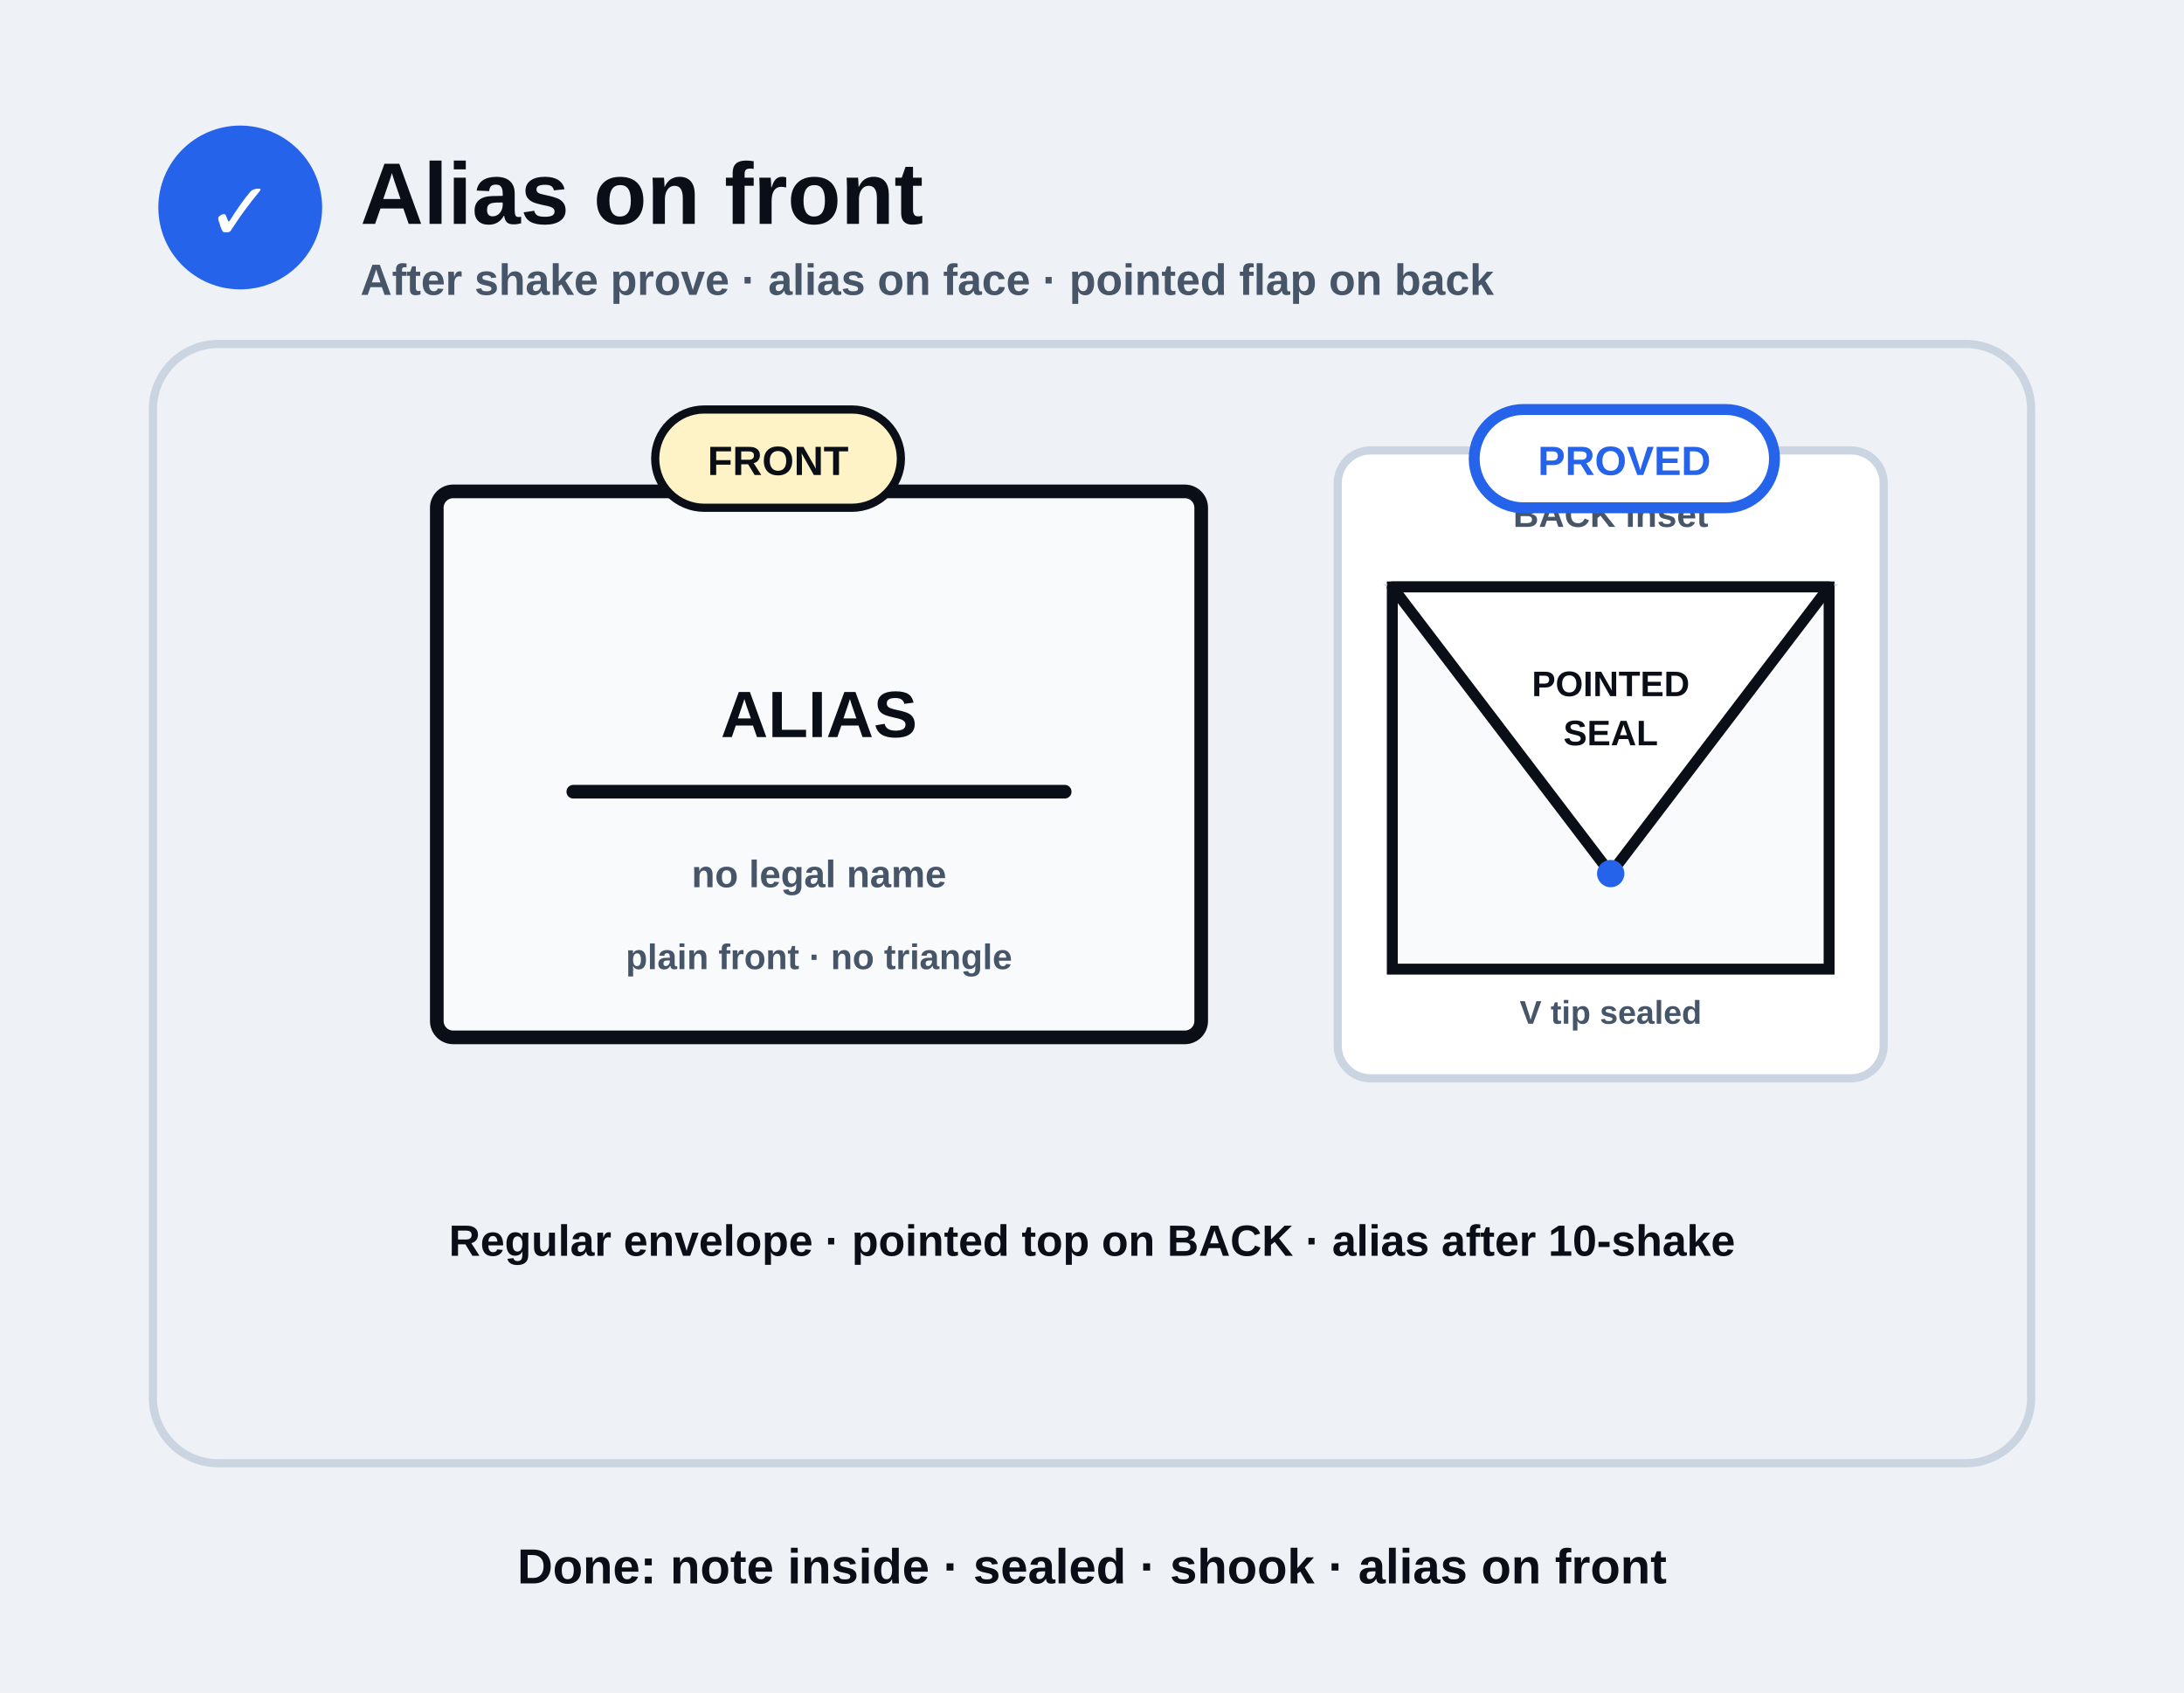
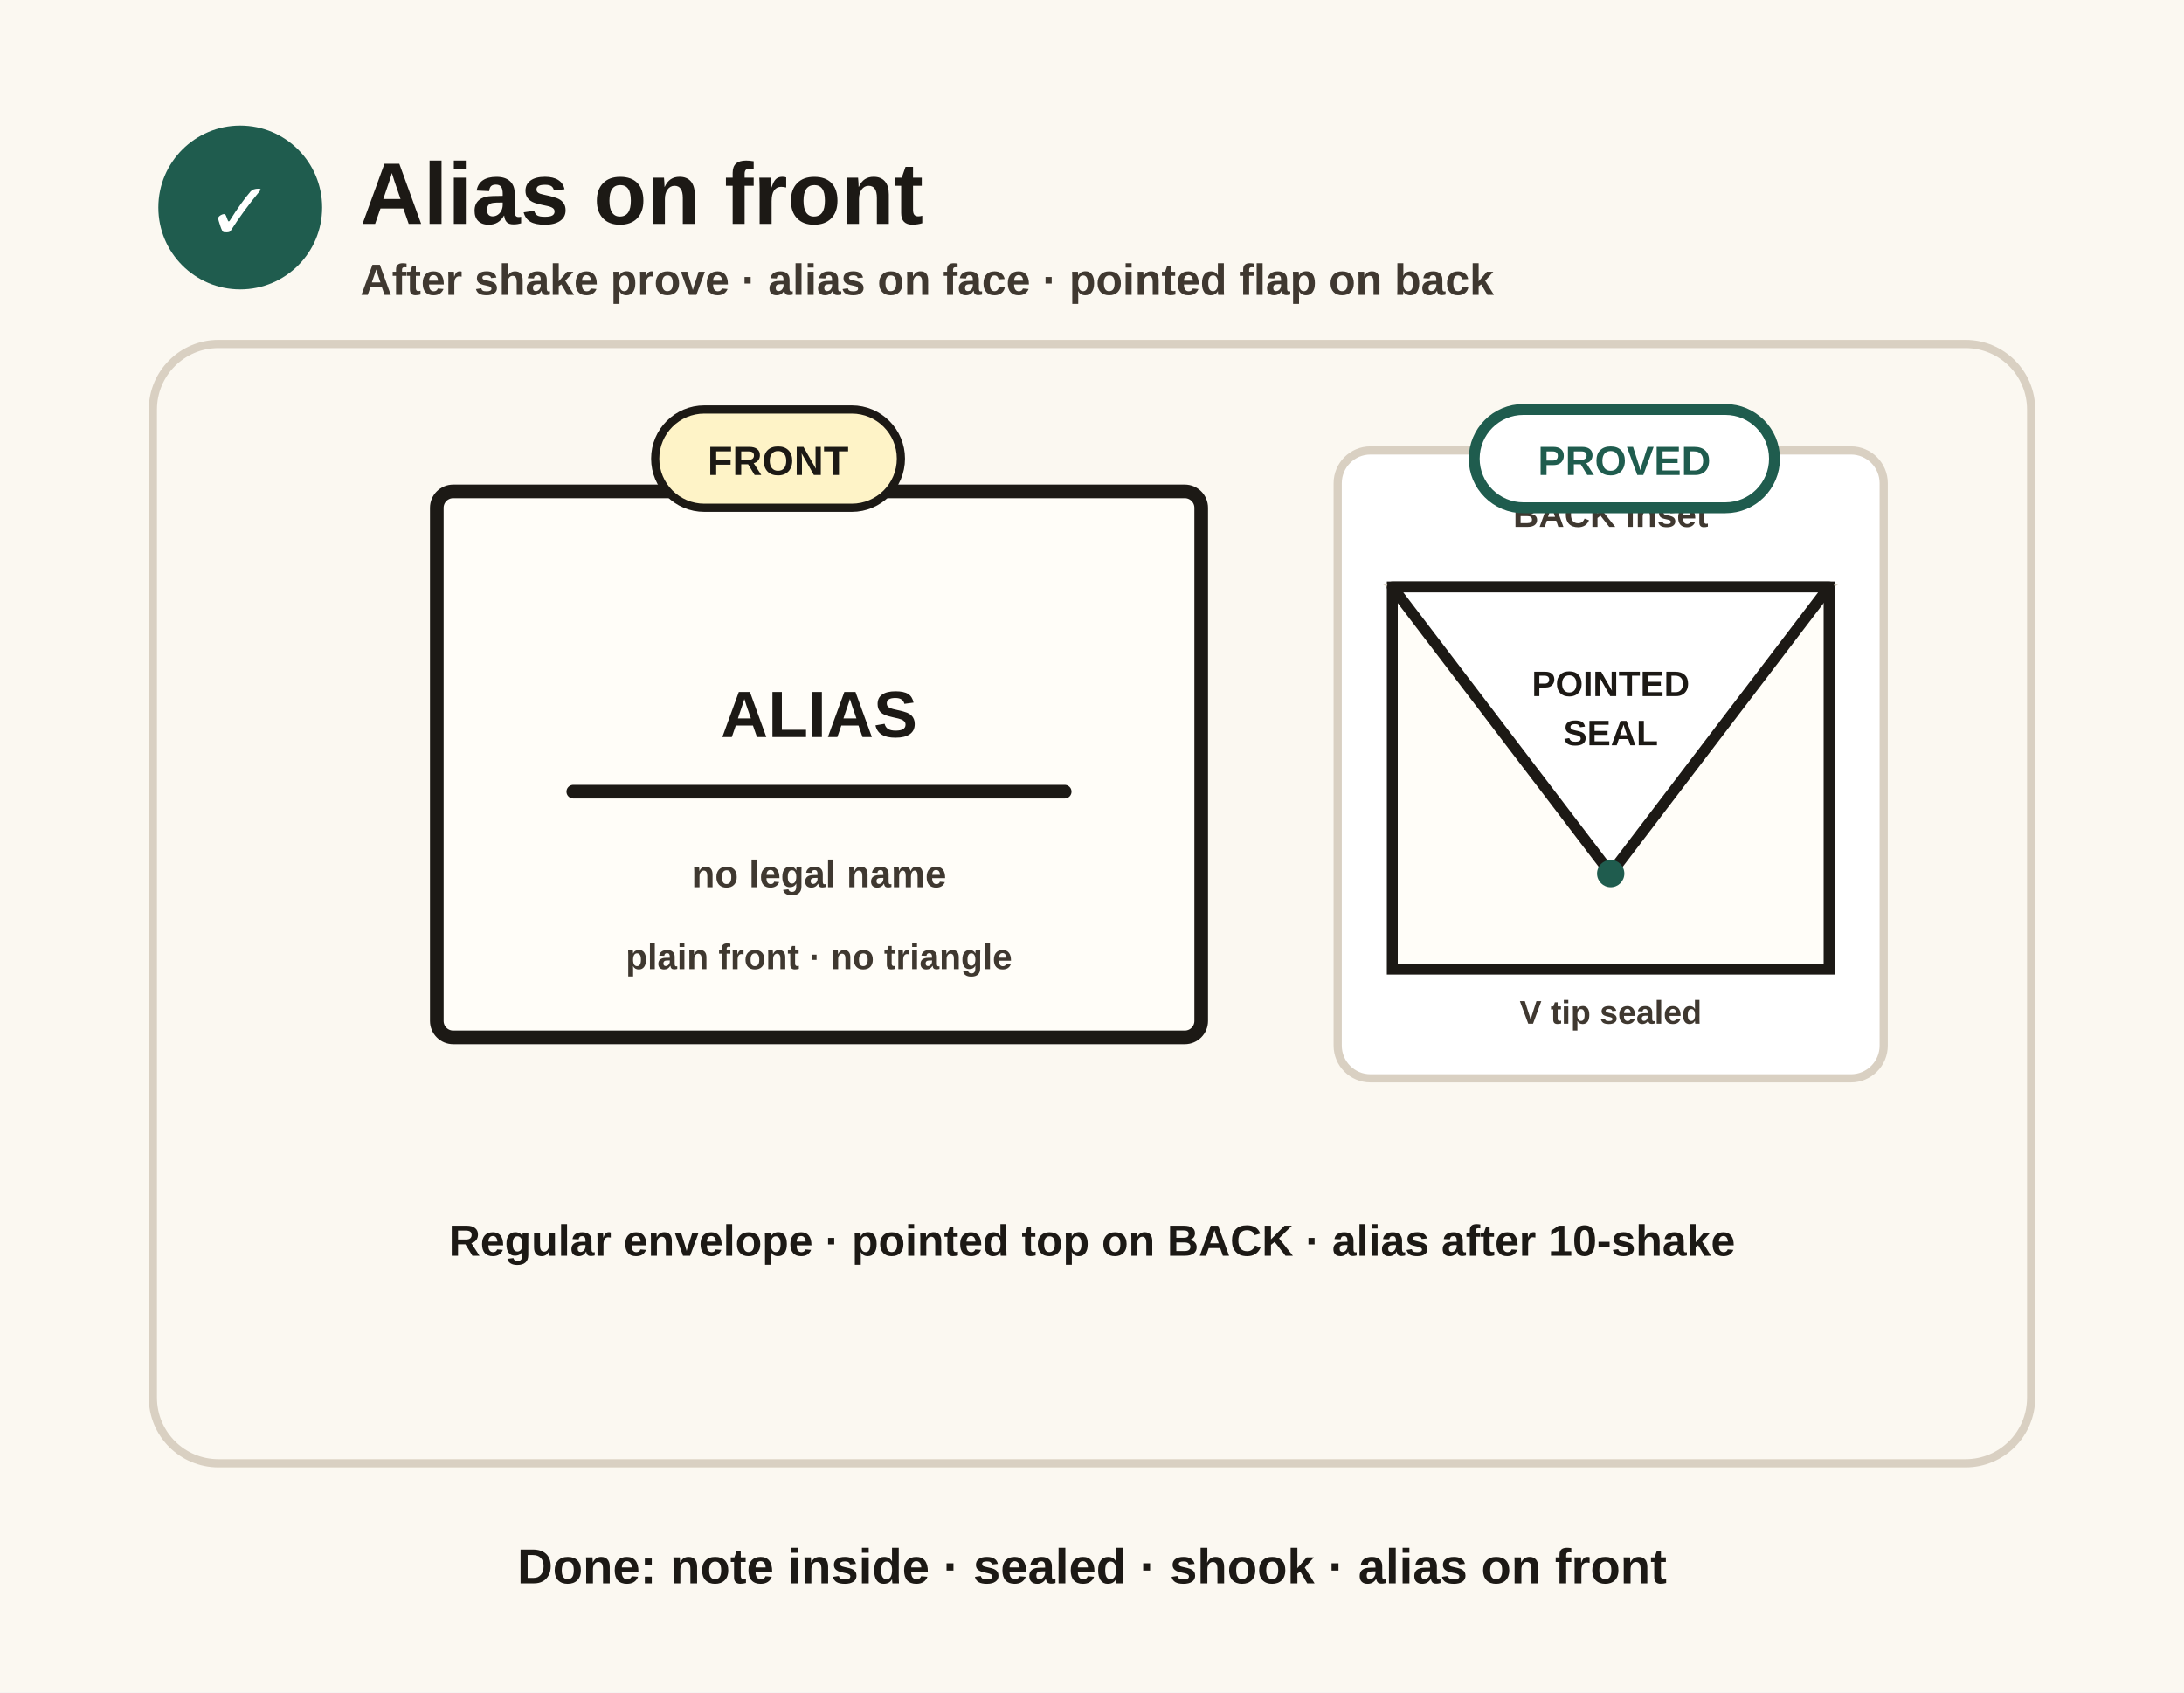
<svg xmlns="http://www.w3.org/2000/svg" width="800" height="620" viewBox="0 0 800 620" role="img" aria-labelledby="title desc">
  <defs>
    <style>
-       .label { font-family:Arial,Helvetica,sans-serif; font-weight:700; fill:#0A0E17; }
-       .small { font-family:Arial,Helvetica,sans-serif; font-weight:600; fill:#475569; }
+       .label { font-family:Arial,Helvetica,sans-serif; font-weight:700; fill:#1c1915; }
+       .small { font-family:Arial,Helvetica,sans-serif; font-weight:600; fill:#3f3830; }
    </style>
  </defs>
-   <rect x="0" y="0" width="800" height="620" fill="#EEF2F7" />
-   <circle cx="88" cy="76" r="30" fill="#2563EB" />
+   <rect x="0" y="0" width="800" height="620" fill="#fbf8f1" />
+   <circle cx="88" cy="76" r="30" fill="#1f5c4e" />
  <text x="88" y="88" text-anchor="middle" font-size="30" class="label" fill="#FFFFFF" style="fill:#FFFFFF">✓</text>
  <text x="132" y="82" font-size="32" class="label">Alias on front</text>
  <text x="132" y="108" font-size="16" class="small">After shake prove · alias on face · pointed flap on back</text>
-   <rect x="56" y="126" width="688" height="410" rx="24" fill="#EEF2F7" stroke="#CBD5E1" stroke-width="3" />
+   <rect x="56" y="126" width="688" height="410" rx="24" fill="#fbf8f1" stroke="#d9d0c2" stroke-width="3" />
  <g transform="translate(160,180)">
-     <rect x="0" y="0" width="280" height="200" rx="6" fill="#F8FAFC" stroke="#0A0E17" stroke-width="5" />
+     <rect x="0" y="0" width="280" height="200" rx="6" fill="#fffdf8" stroke="#1c1915" stroke-width="5" />
    <text x="140" y="90" text-anchor="middle" font-size="24" class="label">ALIAS</text>
-     <line x1="50" y1="110" x2="230" y2="110" stroke="#0A0E17" stroke-width="5" stroke-linecap="round" />
+     <line x1="50" y1="110" x2="230" y2="110" stroke="#1c1915" stroke-width="5" stroke-linecap="round" />
    <text x="140" y="145" text-anchor="middle" font-size="14" class="small">no legal name</text>
    <text x="140" y="175" text-anchor="middle" font-size="13" class="small">plain front · no triangle</text>
  </g>
-   <rect x="240" y="150" width="90" height="36" rx="18" fill="#FEF3C7" stroke="#0A0E17" stroke-width="3" />
+   <rect x="240" y="150" width="90" height="36" rx="18" fill="#FEF3C7" stroke="#1c1915" stroke-width="3" />
  <text x="285" y="174" text-anchor="middle" font-size="15" class="label">FRONT</text>
  <g transform="translate(500,175)">
-     <rect x="-10" y="-10" width="200" height="230" rx="12" fill="#FFFFFF" stroke="#CBD5E1" stroke-width="3" />
+     <rect x="-10" y="-10" width="200" height="230" rx="12" fill="#FFFFFF" stroke="#d9d0c2" stroke-width="3" />
    <text x="90" y="18" text-anchor="middle" font-size="13" class="small">BACK inset</text>
-     <rect x="10" y="40" width="160" height="140" fill="#F8FAFC" stroke="#0A0E17" stroke-width="4" />
-     <polygon points="10,40 90,90 170,40" fill="none" stroke="#CBD5E1" stroke-width="2" />
-     <polygon points="10,40 170,40 90,145" fill="#FFFFFF" stroke="#0A0E17" stroke-width="4" stroke-linejoin="round" />
-     <circle cx="90" cy="145" r="5" fill="#2563EB" />
+     <rect x="10" y="40" width="160" height="140" fill="#fffdf8" stroke="#1c1915" stroke-width="4" />
+     <polygon points="10,40 90,90 170,40" fill="none" stroke="#d9d0c2" stroke-width="2" />
+     <polygon points="10,40 170,40 90,145" fill="#FFFFFF" stroke="#1c1915" stroke-width="4" stroke-linejoin="round" />
+     <circle cx="90" cy="145" r="5" fill="#1f5c4e" />
    <text x="90" y="80" text-anchor="middle" font-size="13" class="label">POINTED</text>
    <text x="90" y="98" text-anchor="middle" font-size="13" class="label">SEAL</text>
    <text x="90" y="200" text-anchor="middle" font-size="12" class="small">V tip sealed</text>
  </g>
-   <rect x="540" y="150" width="110" height="36" rx="18" fill="#FFFFFF" stroke="#2563EB" stroke-width="4" />
-   <text x="595" y="174" text-anchor="middle" font-size="15" class="label" fill="#2563EB" style="fill:#2563EB">PROVED</text>
+   <rect x="540" y="150" width="110" height="36" rx="18" fill="#FFFFFF" stroke="#1f5c4e" stroke-width="4" />
+   <text x="595" y="174" text-anchor="middle" font-size="15" class="label" fill="#1f5c4e" style="fill:#1f5c4e">PROVED</text>
  <text x="400" y="460" text-anchor="middle" font-size="16" class="label">Regular envelope · pointed top on BACK · alias after 10-shake</text>
  <text x="400" y="580" text-anchor="middle" font-size="18" class="label">Done: note inside · sealed · shook · alias on front</text>
</svg>
